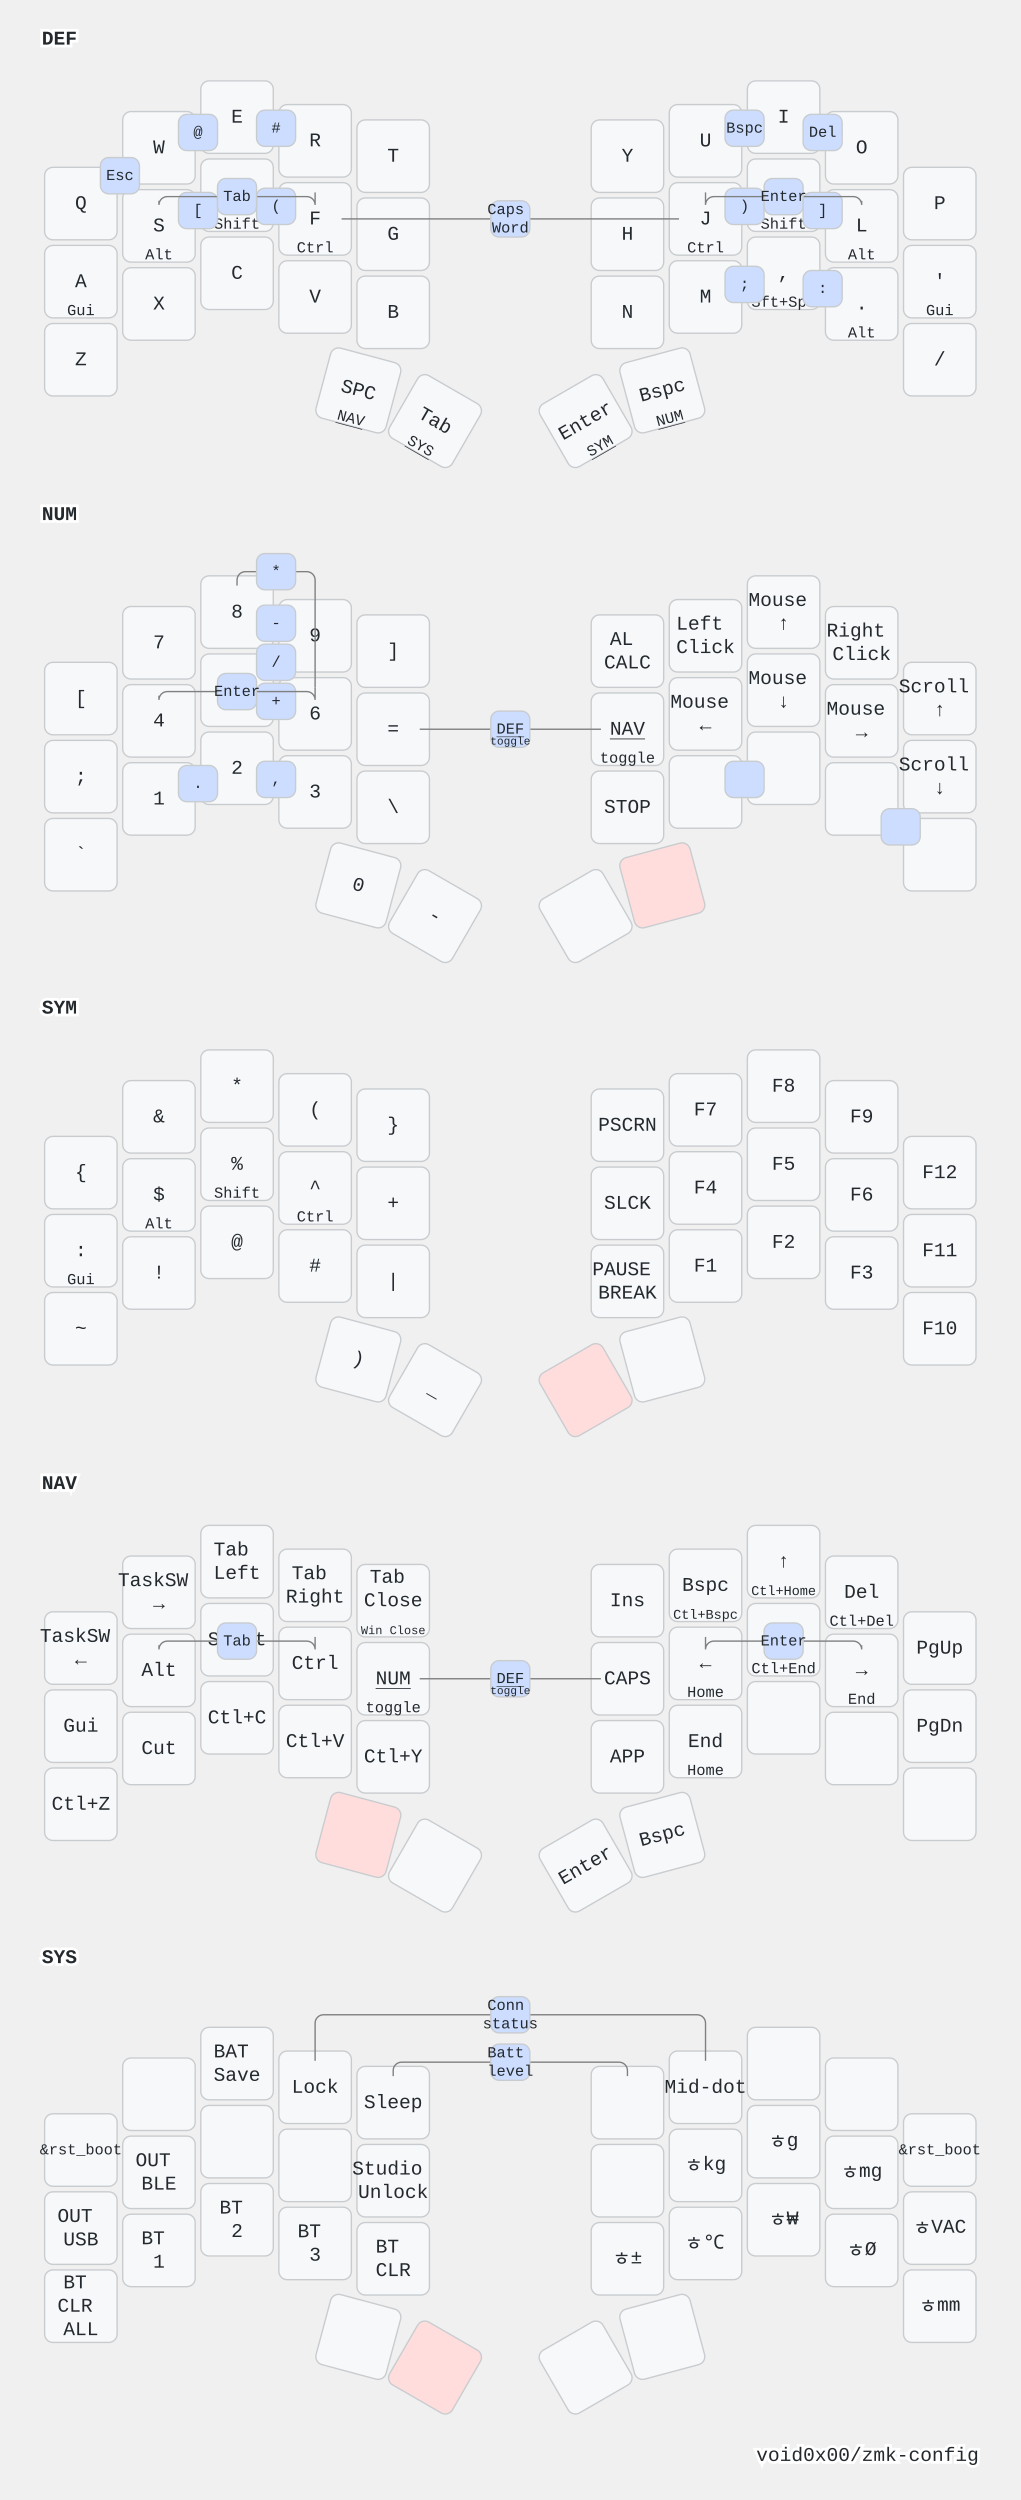
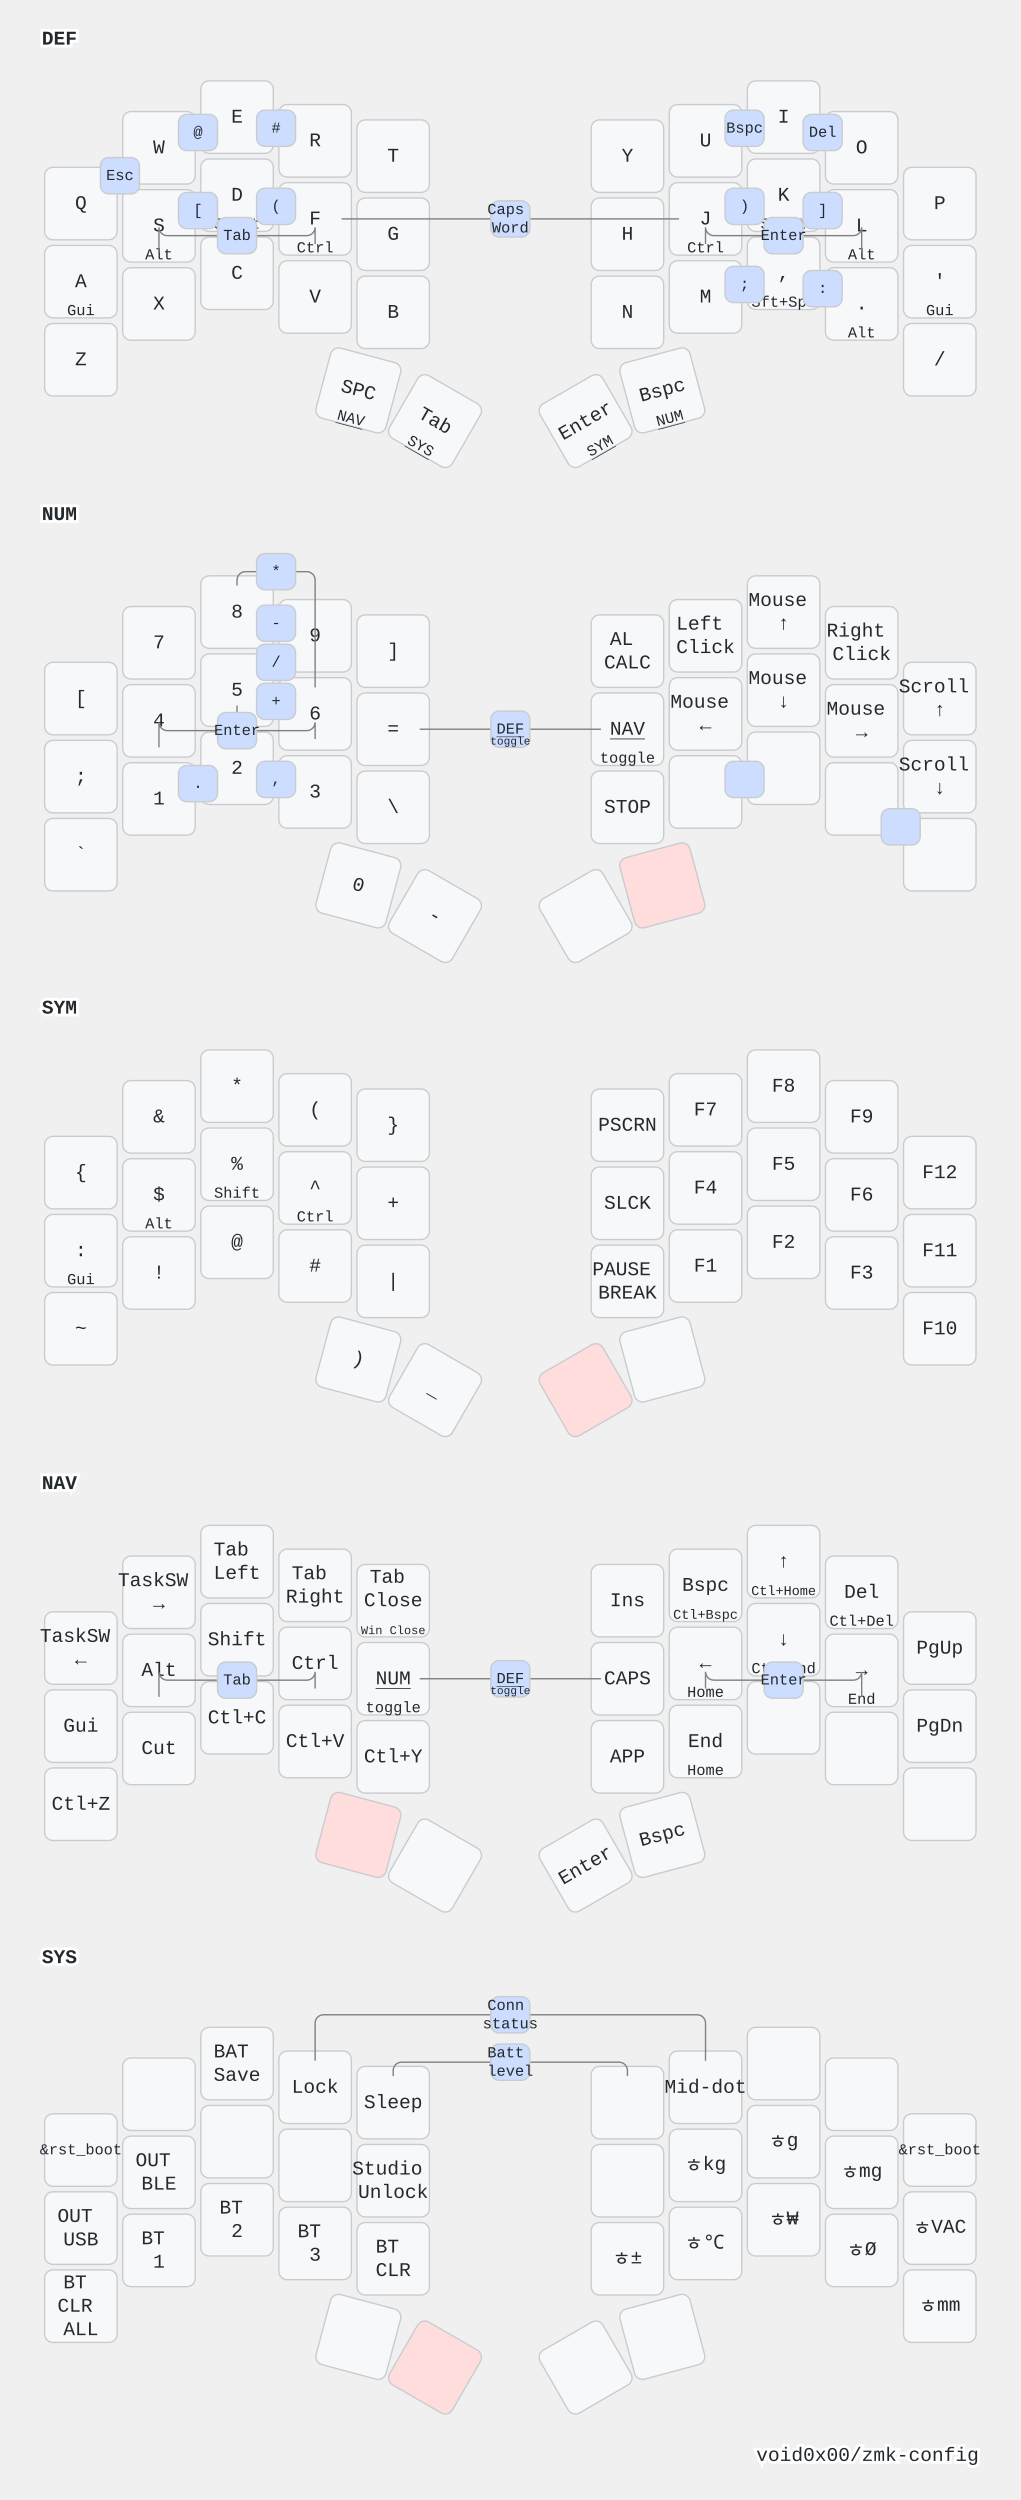
<svg xmlns="http://www.w3.org/2000/svg" xmlns:xlink="http://www.w3.org/1999/xlink" width="732" height="1793" viewBox="0 0 732 1793" class="keymap">
  <defs>/* start glyphs */
<svg id="mdi:play-pause">
      <svg id="mdi-play-pause" viewBox="0 0 24 24">
        <path d="M3,5V19L11,12M13,19H16V5H13M18,5V19H21V5" />
      </svg>
    </svg>
    <svg id="mdi:skip-backward">
      <svg id="mdi-skip-backward" viewBox="0 0 24 24">
        <path d="M20,5V19L13,12M6,5V19H4V5M13,5V19L6,12" />
      </svg>
    </svg>
    <svg id="mdi:skip-forward">
      <svg id="mdi-skip-forward" viewBox="0 0 24 24">
        <path d="M4,5V19L11,12M18,5V19H20V5M11,5V19L18,12" />
      </svg>
    </svg>
    <svg id="mdi:volume-high">
      <svg id="mdi-volume-high" viewBox="0 0 24 24">
        <path d="M14,3.23V5.29C16.89,6.15 19,8.83 19,12C19,15.17 16.89,17.84 14,18.7V20.77C18,19.86 21,16.28 21,12C21,7.72 18,4.14 14,3.23M16.5,12C16.5,10.23 15.5,8.71 14,7.97V16C15.5,15.29 16.5,13.76 16.5,12M3,9V15H7L12,20V4L7,9H3Z" />
      </svg>
    </svg>
    <svg id="mdi:volume-medium">
      <svg id="mdi-volume-medium" viewBox="0 0 24 24">
        <path d="M5,9V15H9L14,20V4L9,9M18.5,12C18.5,10.23 17.5,8.71 16,7.97V16C17.5,15.29 18.5,13.76 18.5,12Z" />
      </svg>
    </svg>
    <svg id="mdi:volume-off">
      <svg id="mdi-volume-off" viewBox="0 0 24 24">
        <path d="M12,4L9.91,6.09L12,8.18M4.27,3L3,4.27L7.73,9H3V15H7L12,20V13.27L16.25,17.53C15.58,18.04 14.83,18.46 14,18.7V20.77C15.38,20.45 16.63,19.82 17.68,18.96L19.73,21L21,19.73L12,10.73M19,12C19,12.94 18.8,13.82 18.46,14.64L19.97,16.15C20.62,14.91 21,13.5 21,12C21,7.72 18,4.14 14,3.23V5.29C16.89,6.15 19,8.83 19,12M16.5,12C16.5,10.23 15.5,8.71 14,7.97V10.18L16.45,12.63C16.5,12.43 16.5,12.21 16.5,12Z" />
      </svg>
    </svg>
  </defs>/* end glyphs */
<style>/* inherit to force styles through use tags */
svg path {
    fill: inherit;
}

/* font and background color specifications */
svg.keymap {
    font-family: SFMono-Regular,Consolas,Liberation Mono,Menlo,monospace;
    font-size: 14px;
    font-kerning: normal;
    text-rendering: optimizeLegibility;
    fill: #24292e;
}

/* default key styling */
rect.key {
    fill: #f6f8fa;
}

rect.key, rect.combo {
    stroke: #c9cccf;
    stroke-width: 1;
}

/* default key side styling, only used is draw_key_sides is set */
rect.side {
    filter: brightness(90%);
}

/* color accent for combo boxes */
rect.combo, rect.combo-separate {
    fill: #cdf;
}

/* color accent for held keys */
rect.held, rect.combo.held {
    fill: #fdd;
}

/* color accent for ghost (optional) keys */
rect.ghost, rect.combo.ghost {
    stroke-dasharray: 4, 4;
    stroke-width: 2;
}

text {
    text-anchor: middle;
    dominant-baseline: middle;
}

/* styling for layer labels */
text.label {
    font-weight: bold;
    text-anchor: start;
    stroke: white;
    stroke-width: 4;
    paint-order: stroke;
}

/* styling for optional footer */
text.footer {
    text-anchor: end;
    dominant-baseline: auto;
    stroke: white;
    stroke-width: 4;
    paint-order: stroke;
}

/* styling for combo tap, and key non-tap label text */
text.combo, text.hold, text.shifted, text.left, text.right {
    font-size: 11px;
}

text.hold {
    text-anchor: middle;
    dominant-baseline: auto;
}

text.shifted {
    text-anchor: middle;
    dominant-baseline: hanging;
}

text.left {
    text-anchor: start;
}

text.right {
    text-anchor: end;
}

text.layer-activator {
    text-decoration: underline;
}

/* styling for hold/shifted label text in combo box */
text.combo.hold, text.combo.shifted, text.combo.left, text.combo.right {
    font-size: 8px;
}

/* lighter symbol for transparent keys */
text.trans {
    fill: #7b7e81;
}

/* styling for combo dendrons */
path.combo {
    stroke-width: 1;
    stroke: gray;
    fill: none;
}

/* Start Tabler Icons Cleanup */
/* cannot use height/width with glyphs */
.icon-tabler &gt; path {
    fill: inherit;
    stroke: inherit;
    stroke-width: 2;
}
/* hide tabler's default box */
.icon-tabler &gt; path[stroke="none"][fill="none"] {
    visibility: hidden;
}
/* End Tabler Icons Cleanup */

@media (prefers-color-scheme: dark) {
svg.keymap { fill: #d1d6db; }
rect.key { fill: #3f4750; }
rect.key, rect.combo { stroke: #60666c; }
rect.combo, rect.combo-separate { fill: #1f3d7a; }
rect.held, rect.combo.held { fill: #854747; }
text.label, text.footer { stroke: black; }
text.trans { fill: #7e8184; }
path.combo { stroke: #7f7f7f; }

}</style>
  <g transform="translate(30, 0)" class="layer-DEF">
    <text x="0" y="28" class="label" id="DEF">DEF</text>
    <g transform="translate(0, 56)">
      <g transform="translate(28, 90)" class="key keypos-0">
        <rect rx="6" ry="6" x="-26" y="-26" width="52" height="52" class="key" />
        <text x="0" y="0" class="key tap">Q</text>
      </g>
      <g transform="translate(84, 50)" class="key keypos-1">
        <rect rx="6" ry="6" x="-26" y="-26" width="52" height="52" class="key" />
        <text x="0" y="0" class="key tap">W</text>
      </g>
      <g transform="translate(140, 28)" class="key keypos-2">
        <rect rx="6" ry="6" x="-26" y="-26" width="52" height="52" class="key" />
        <text x="0" y="0" class="key tap">E</text>
      </g>
      <g transform="translate(196, 45)" class="key keypos-3">
        <rect rx="6" ry="6" x="-26" y="-26" width="52" height="52" class="key" />
        <text x="0" y="0" class="key tap">R</text>
      </g>
      <g transform="translate(252, 56)" class="key keypos-4">
        <rect rx="6" ry="6" x="-26" y="-26" width="52" height="52" class="key" />
        <text x="0" y="0" class="key tap">T</text>
      </g>
      <g transform="translate(420, 56)" class="key keypos-5">
        <rect rx="6" ry="6" x="-26" y="-26" width="52" height="52" class="key" />
        <text x="0" y="0" class="key tap">Y</text>
      </g>
      <g transform="translate(476, 45)" class="key keypos-6">
        <rect rx="6" ry="6" x="-26" y="-26" width="52" height="52" class="key" />
        <text x="0" y="0" class="key tap">U</text>
      </g>
      <g transform="translate(532, 28)" class="key keypos-7">
        <rect rx="6" ry="6" x="-26" y="-26" width="52" height="52" class="key" />
        <text x="0" y="0" class="key tap">I</text>
      </g>
      <g transform="translate(588, 50)" class="key keypos-8">
        <rect rx="6" ry="6" x="-26" y="-26" width="52" height="52" class="key" />
        <text x="0" y="0" class="key tap">O</text>
      </g>
      <g transform="translate(644, 90)" class="key keypos-9">
        <rect rx="6" ry="6" x="-26" y="-26" width="52" height="52" class="key" />
        <text x="0" y="0" class="key tap">P</text>
      </g>
      <g transform="translate(28, 146)" class="key keypos-10">
        <rect rx="6" ry="6" x="-26" y="-26" width="52" height="52" class="key" />
        <text x="0" y="0" class="key tap">A</text>
        <text x="0" y="24" class="key hold">Gui</text>
      </g>
      <g transform="translate(84, 106)" class="key keypos-11">
        <rect rx="6" ry="6" x="-26" y="-26" width="52" height="52" class="key" />
        <text x="0" y="0" class="key tap">S</text>
        <text x="0" y="24" class="key hold">Alt</text>
      </g>
      <g transform="translate(140, 84)" class="key keypos-12">
        <rect rx="6" ry="6" x="-26" y="-26" width="52" height="52" class="key" />
        <text x="0" y="0" class="key tap">D</text>
        <text x="0" y="24" class="key hold">Shift</text>
      </g>
      <g transform="translate(196, 101)" class="key keypos-13">
        <rect rx="6" ry="6" x="-26" y="-26" width="52" height="52" class="key" />
        <text x="0" y="0" class="key tap">F</text>
        <text x="0" y="24" class="key hold">Ctrl</text>
      </g>
      <g transform="translate(252, 112)" class="key keypos-14">
        <rect rx="6" ry="6" x="-26" y="-26" width="52" height="52" class="key" />
        <text x="0" y="0" class="key tap">G</text>
      </g>
      <g transform="translate(420, 112)" class="key keypos-15">
        <rect rx="6" ry="6" x="-26" y="-26" width="52" height="52" class="key" />
        <text x="0" y="0" class="key tap">H</text>
      </g>
      <g transform="translate(476, 101)" class="key keypos-16">
        <rect rx="6" ry="6" x="-26" y="-26" width="52" height="52" class="key" />
        <text x="0" y="0" class="key tap">J</text>
        <text x="0" y="24" class="key hold">Ctrl</text>
      </g>
      <g transform="translate(532, 84)" class="key keypos-17">
        <rect rx="6" ry="6" x="-26" y="-26" width="52" height="52" class="key" />
        <text x="0" y="0" class="key tap">K</text>
        <text x="0" y="24" class="key hold">Shift</text>
      </g>
      <g transform="translate(588, 106)" class="key keypos-18">
        <rect rx="6" ry="6" x="-26" y="-26" width="52" height="52" class="key" />
        <text x="0" y="0" class="key tap">L</text>
        <text x="0" y="24" class="key hold">Alt</text>
      </g>
      <g transform="translate(644, 146)" class="key keypos-19">
        <rect rx="6" ry="6" x="-26" y="-26" width="52" height="52" class="key" />
        <text x="0" y="0" class="key tap">'</text>
        <text x="0" y="24" class="key hold">Gui</text>
      </g>
      <g transform="translate(28, 202)" class="key keypos-20">
        <rect rx="6" ry="6" x="-26" y="-26" width="52" height="52" class="key" />
        <text x="0" y="0" class="key tap">Z</text>
      </g>
      <g transform="translate(84, 162)" class="key keypos-21">
        <rect rx="6" ry="6" x="-26" y="-26" width="52" height="52" class="key" />
        <text x="0" y="0" class="key tap">X</text>
      </g>
      <g transform="translate(140, 140)" class="key keypos-22">
        <rect rx="6" ry="6" x="-26" y="-26" width="52" height="52" class="key" />
        <text x="0" y="0" class="key tap">C</text>
      </g>
      <g transform="translate(196, 157)" class="key keypos-23">
        <rect rx="6" ry="6" x="-26" y="-26" width="52" height="52" class="key" />
        <text x="0" y="0" class="key tap">V</text>
      </g>
      <g transform="translate(252, 168)" class="key keypos-24">
        <rect rx="6" ry="6" x="-26" y="-26" width="52" height="52" class="key" />
        <text x="0" y="0" class="key tap">B</text>
      </g>
      <g transform="translate(420, 168)" class="key keypos-25">
        <rect rx="6" ry="6" x="-26" y="-26" width="52" height="52" class="key" />
        <text x="0" y="0" class="key tap">N</text>
      </g>
      <g transform="translate(476, 157)" class="key keypos-26">
        <rect rx="6" ry="6" x="-26" y="-26" width="52" height="52" class="key" />
        <text x="0" y="0" class="key tap">M</text>
      </g>
      <g transform="translate(532, 140)" class="key keypos-27">
        <rect rx="6" ry="6" x="-26" y="-26" width="52" height="52" class="key" />
        <text x="0" y="0" class="key tap">,</text>
        <text x="0" y="24" class="key hold">Sft+Spc</text>
      </g>
      <g transform="translate(588, 162)" class="key keypos-28">
        <rect rx="6" ry="6" x="-26" y="-26" width="52" height="52" class="key" />
        <text x="0" y="0" class="key tap">.</text>
        <text x="0" y="24" class="key hold">Alt</text>
      </g>
      <g transform="translate(644, 202)" class="key keypos-29">
        <rect rx="6" ry="6" x="-26" y="-26" width="52" height="52" class="key" />
        <text x="0" y="0" class="key tap">/</text>
      </g>
      <g transform="translate(227, 224) rotate(15.0)" class="key keypos-30">
        <rect rx="6" ry="6" x="-26" y="-26" width="52" height="52" class="key" />
        <text x="0" y="0" class="key tap">SPC</text>
        <a href="#NAV">
          <text x="0" y="24" class="key hold layer-activator">NAV</text>
        </a>
      </g>
      <g transform="translate(282, 246) rotate(30.0)" class="key keypos-31">
        <rect rx="6" ry="6" x="-26" y="-26" width="52" height="52" class="key" />
        <text x="0" y="0" class="key tap">Tab</text>
        <a href="#SYS">
          <text x="0" y="24" class="key hold layer-activator">SYS</text>
        </a>
      </g>
      <g transform="translate(390, 246) rotate(-30.0)" class="key keypos-32">
        <rect rx="6" ry="6" x="-26" y="-26" width="52" height="52" class="key" />
        <text x="0" y="0" class="key tap">Enter</text>
        <a href="#SYM">
          <text x="0" y="24" class="key hold layer-activator">SYM</text>
        </a>
      </g>
      <g transform="translate(445, 224) rotate(-15.0)" class="key keypos-33">
        <rect rx="6" ry="6" x="-26" y="-26" width="52" height="52" class="key" />
        <text x="0" y="0" class="key tap">Bspc</text>
        <a href="#NUM">
          <text x="0" y="24" class="key hold layer-activator">NUM</text>
        </a>
      </g>
      <g class="combo combopos-0">
        <rect rx="6" ry="6" x="98" y="26" width="28" height="26" class="combo" />
        <text x="112" y="39" class="combo tap">@</text>
      </g>
      <g class="combo combopos-1">
        <rect rx="6" ry="6" x="154" y="23" width="28" height="26" class="combo" />
        <text x="168" y="36" class="combo tap">#</text>
      </g>
      <g class="combo combopos-2">
        <rect rx="6" ry="6" x="42" y="57" width="28" height="26" class="combo" />
        <text x="56" y="70" class="combo tap">Esc</text>
      </g>
      <g class="combo combopos-3">
        <rect rx="6" ry="6" x="546" y="26" width="28" height="26" class="combo" />
        <text x="560" y="39" class="combo tap">Del</text>
      </g>
      <g class="combo combopos-4">
        <rect rx="6" ry="6" x="490" y="23" width="28" height="26" class="combo" />
        <text x="504" y="36" class="combo tap">Bspc</text>
      </g>
      <g class="combo combopos-5">
        <rect rx="6" ry="6" x="154" y="79" width="28" height="26" class="combo" />
        <text x="168" y="92" class="combo tap">(</text>
      </g>
      <g class="combo combopos-6">
        <rect rx="6" ry="6" x="490" y="79" width="28" height="26" class="combo" />
        <text x="504" y="92" class="combo tap">)</text>
      </g>
      <g class="combo combopos-7">
        <rect rx="6" ry="6" x="98" y="82" width="28" height="26" class="combo" />
        <text x="112" y="95" class="combo tap">[</text>
      </g>
      <g class="combo combopos-8">
        <rect rx="6" ry="6" x="546" y="82" width="28" height="26" class="combo" />
        <text x="560" y="95" class="combo tap">]</text>
      </g>
      <g class="combo combopos-9">
-         <path d="M140,85 h-50 a6.0,6.0 0 0 0 -6.0,6.0 v-3" class="combo" />
-         <path d="M140,85 h50 a6.0,6.0 0 0 1 6.0,6.0 v-9" class="combo" />
-         <rect rx="6" ry="6" x="126" y="72" width="28" height="26" class="combo" />
-         <text x="140" y="85" class="combo tap">Tab</text>
+         <path d="M140,113 h-50 a6.0,6.0 0 0 1 -6.0,-6.0 v18" class="combo" />
+         <path d="M140,113 h50 a6.0,6.0 0 0 0 6.0,-6.0 v12" class="combo" />
+         <rect rx="6" ry="6" x="126" y="100" width="28" height="26" class="combo" />
+         <text x="140" y="113" class="combo tap">Tab</text>
      </g>
      <g class="combo combopos-10">
-         <path d="M532,85 h50 a6.0,6.0 0 0 1 6.0,6.0 v-3" class="combo" />
-         <path d="M532,85 h-50 a6.0,6.0 0 0 0 -6.0,6.0 v-9" class="combo" />
-         <rect rx="6" ry="6" x="518" y="72" width="28" height="26" class="combo" />
-         <text x="532" y="85" class="combo tap">Enter</text>
+         <path d="M532,113 h50 a6.0,6.0 0 0 0 6.0,-6.0 v18" class="combo" />
+         <path d="M532,113 h-50 a6.0,6.0 0 0 1 -6.0,-6.0 v12" class="combo" />
+         <rect rx="6" ry="6" x="518" y="100" width="28" height="26" class="combo" />
+         <text x="532" y="113" class="combo tap">Enter</text>
      </g>
      <g class="combo combopos-11">
        <rect rx="6" ry="6" x="490" y="135" width="28" height="26" class="combo" />
        <text x="504" y="148" class="combo tap">;</text>
      </g>
      <g class="combo combopos-12">
        <rect rx="6" ry="6" x="546" y="138" width="28" height="26" class="combo" />
        <text x="560" y="151" class="combo tap">:</text>
      </g>
      <g class="combo combopos-13">
        <path d="M336,101 l-121,0" class="combo" />
        <path d="M336,101 l121,0" class="combo" />
        <rect rx="6" ry="6" x="322" y="88" width="28" height="26" class="combo" />
        <text x="336" y="101" class="combo tap">
          <tspan x="336" dy="-0.6em">Caps</tspan>
          <tspan x="336" dy="1.2em">Word</tspan>
        </text>
      </g>
    </g>
  </g>
  <g transform="translate(30, 341)" class="layer-NUM">
    <text x="0" y="28" class="label" id="NUM">NUM</text>
    <g transform="translate(0, 70)">
      <g transform="translate(28, 90)" class="key keypos-0">
        <rect rx="6" ry="6" x="-26" y="-26" width="52" height="52" class="key" />
        <text x="0" y="0" class="key tap">[</text>
      </g>
      <g transform="translate(84, 50)" class="key keypos-1">
        <rect rx="6" ry="6" x="-26" y="-26" width="52" height="52" class="key" />
        <text x="0" y="0" class="key tap">7</text>
      </g>
      <g transform="translate(140, 28)" class="key keypos-2">
        <rect rx="6" ry="6" x="-26" y="-26" width="52" height="52" class="key" />
        <text x="0" y="0" class="key tap">8</text>
      </g>
      <g transform="translate(196, 45)" class="key keypos-3">
        <rect rx="6" ry="6" x="-26" y="-26" width="52" height="52" class="key" />
        <text x="0" y="0" class="key tap">9</text>
      </g>
      <g transform="translate(252, 56)" class="key keypos-4">
        <rect rx="6" ry="6" x="-26" y="-26" width="52" height="52" class="key" />
        <text x="0" y="0" class="key tap">]</text>
      </g>
      <g transform="translate(420, 56)" class="key keypos-5">
        <rect rx="6" ry="6" x="-26" y="-26" width="52" height="52" class="key" />
        <text x="0" y="0" class="key tap">
          <tspan x="0" dy="-0.6em">AL</tspan>
          <tspan x="0" dy="1.2em">CALC</tspan>
        </text>
      </g>
      <g transform="translate(476, 45)" class="key keypos-6">
        <rect rx="6" ry="6" x="-26" y="-26" width="52" height="52" class="key" />
        <text x="0" y="0" class="key tap">
          <tspan x="0" dy="-0.6em">Left</tspan>
          <tspan x="0" dy="1.2em">Click</tspan>
        </text>
      </g>
      <g transform="translate(532, 28)" class="key keypos-7">
        <rect rx="6" ry="6" x="-26" y="-26" width="52" height="52" class="key" />
        <text x="0" y="0" class="key tap">
          <tspan x="0" dy="-0.6em">Mouse</tspan>
          <tspan x="0" dy="1.2em">↑</tspan>
        </text>
      </g>
      <g transform="translate(588, 50)" class="key keypos-8">
        <rect rx="6" ry="6" x="-26" y="-26" width="52" height="52" class="key" />
        <text x="0" y="0" class="key tap">
          <tspan x="0" dy="-0.6em">Right</tspan>
          <tspan x="0" dy="1.2em">Click</tspan>
        </text>
      </g>
      <g transform="translate(644, 90)" class="key keypos-9">
        <rect rx="6" ry="6" x="-26" y="-26" width="52" height="52" class="key" />
        <text x="0" y="0" class="key tap">
          <tspan x="0" dy="-0.6em">Scroll</tspan>
          <tspan x="0" dy="1.2em">↑</tspan>
        </text>
      </g>
      <g transform="translate(28, 146)" class="key keypos-10">
        <rect rx="6" ry="6" x="-26" y="-26" width="52" height="52" class="key" />
        <text x="0" y="0" class="key tap">;</text>
      </g>
      <g transform="translate(84, 106)" class="key keypos-11">
        <rect rx="6" ry="6" x="-26" y="-26" width="52" height="52" class="key" />
        <text x="0" y="0" class="key tap">4</text>
      </g>
      <g transform="translate(140, 84)" class="key keypos-12">
        <rect rx="6" ry="6" x="-26" y="-26" width="52" height="52" class="key" />
        <text x="0" y="0" class="key tap">5</text>
      </g>
      <g transform="translate(196, 101)" class="key keypos-13">
        <rect rx="6" ry="6" x="-26" y="-26" width="52" height="52" class="key" />
        <text x="0" y="0" class="key tap">6</text>
      </g>
      <g transform="translate(252, 112)" class="key keypos-14">
        <rect rx="6" ry="6" x="-26" y="-26" width="52" height="52" class="key" />
        <text x="0" y="0" class="key tap">=</text>
      </g>
      <g transform="translate(420, 112)" class="key keypos-15">
        <rect rx="6" ry="6" x="-26" y="-26" width="52" height="52" class="key" />
        <a href="#NAV">
          <text x="0" y="0" class="key tap layer-activator">NAV</text>
        </a>
        <text x="0" y="24" class="key hold">toggle</text>
      </g>
      <g transform="translate(476, 101)" class="key keypos-16">
        <rect rx="6" ry="6" x="-26" y="-26" width="52" height="52" class="key" />
        <text x="0" y="0" class="key tap">
          <tspan x="0" dy="-0.6em">Mouse</tspan>
          <tspan x="0" dy="1.2em">←</tspan>
        </text>
      </g>
      <g transform="translate(532, 84)" class="key keypos-17">
        <rect rx="6" ry="6" x="-26" y="-26" width="52" height="52" class="key" />
        <text x="0" y="0" class="key tap">
          <tspan x="0" dy="-0.6em">Mouse</tspan>
          <tspan x="0" dy="1.2em">↓</tspan>
        </text>
      </g>
      <g transform="translate(588, 106)" class="key keypos-18">
        <rect rx="6" ry="6" x="-26" y="-26" width="52" height="52" class="key" />
        <text x="0" y="0" class="key tap">
          <tspan x="0" dy="-0.6em">Mouse</tspan>
          <tspan x="0" dy="1.2em">→</tspan>
        </text>
      </g>
      <g transform="translate(644, 146)" class="key keypos-19">
        <rect rx="6" ry="6" x="-26" y="-26" width="52" height="52" class="key" />
        <text x="0" y="0" class="key tap">
          <tspan x="0" dy="-0.6em">Scroll</tspan>
          <tspan x="0" dy="1.2em">↓</tspan>
        </text>
      </g>
      <g transform="translate(28, 202)" class="key keypos-20">
        <rect rx="6" ry="6" x="-26" y="-26" width="52" height="52" class="key" />
        <text x="0" y="0" class="key tap">`</text>
      </g>
      <g transform="translate(84, 162)" class="key keypos-21">
        <rect rx="6" ry="6" x="-26" y="-26" width="52" height="52" class="key" />
        <text x="0" y="0" class="key tap">1</text>
      </g>
      <g transform="translate(140, 140)" class="key keypos-22">
        <rect rx="6" ry="6" x="-26" y="-26" width="52" height="52" class="key" />
        <text x="0" y="0" class="key tap">2</text>
      </g>
      <g transform="translate(196, 157)" class="key keypos-23">
        <rect rx="6" ry="6" x="-26" y="-26" width="52" height="52" class="key" />
        <text x="0" y="0" class="key tap">3</text>
      </g>
      <g transform="translate(252, 168)" class="key keypos-24">
        <rect rx="6" ry="6" x="-26" y="-26" width="52" height="52" class="key" />
        <text x="0" y="0" class="key tap">\</text>
      </g>
      <g transform="translate(420, 168)" class="key keypos-25">
        <rect rx="6" ry="6" x="-26" y="-26" width="52" height="52" class="key" />
        <text x="0" y="0" class="key tap">STOP</text>
      </g>
      <g transform="translate(476, 157)" class="key keypos-26">
        <rect rx="6" ry="6" x="-26" y="-26" width="52" height="52" class="key" />
        <use href="#mdi:skip-backward" xlink:href="#mdi:skip-backward" x="-7" y="-7" height="14" width="14.0" class="key tap glyph mdi:skip-backward" />
      </g>
      <g transform="translate(532, 140)" class="key keypos-27">
        <rect rx="6" ry="6" x="-26" y="-26" width="52" height="52" class="key" />
        <use href="#mdi:skip-forward" xlink:href="#mdi:skip-forward" x="-7" y="-7" height="14" width="14.0" class="key tap glyph mdi:skip-forward" />
      </g>
      <g transform="translate(588, 162)" class="key keypos-28">
        <rect rx="6" ry="6" x="-26" y="-26" width="52" height="52" class="key" />
        <use href="#mdi:volume-medium" xlink:href="#mdi:volume-medium" x="-7" y="-7" height="14" width="14.0" class="key tap glyph mdi:volume-medium" />
      </g>
      <g transform="translate(644, 202)" class="key keypos-29">
        <rect rx="6" ry="6" x="-26" y="-26" width="52" height="52" class="key" />
        <use href="#mdi:volume-high" xlink:href="#mdi:volume-high" x="-7" y="-7" height="14" width="14.0" class="key tap glyph mdi:volume-high" />
      </g>
      <g transform="translate(227, 224) rotate(15.0)" class="key keypos-30">
        <rect rx="6" ry="6" x="-26" y="-26" width="52" height="52" class="key" />
        <text x="0" y="0" class="key tap">0</text>
      </g>
      <g transform="translate(282, 246) rotate(30.0)" class="key keypos-31">
        <rect rx="6" ry="6" x="-26" y="-26" width="52" height="52" class="key" />
        <text x="0" y="0" class="key tap">-</text>
      </g>
      <g transform="translate(390, 246) rotate(-30.0)" class="key trans keypos-32">
        <rect rx="6" ry="6" x="-26" y="-26" width="52" height="52" class="key trans" />
      </g>
      <g transform="translate(445, 224) rotate(-15.0)" class="key held keypos-33">
        <rect rx="6" ry="6" x="-26" y="-26" width="52" height="52" class="key held" />
      </g>
      <g class="combo combopos-0">
        <rect rx="6" ry="6" x="602" y="169" width="28" height="26" class="combo" />
        <use href="#mdi:volume-off" xlink:href="#mdi:volume-off" x="609" y="175" height="14" width="14.0" class="combo tap glyph mdi:volume-off" />
      </g>
      <g class="combo combopos-1">
        <rect rx="6" ry="6" x="490" y="135" width="28" height="26" class="combo" />
        <use href="#mdi:play-pause" xlink:href="#mdi:play-pause" x="497" y="141" height="14" width="14.0" class="combo tap glyph mdi:play-pause" />
      </g>
      <g class="combo combopos-2">
        <path d="M336,112 l-65,0" class="combo" />
        <path d="M336,112 l65,0" class="combo" />
        <rect rx="6" ry="6" x="322" y="99" width="28" height="26" class="combo" />
        <a href="#DEF">
          <text x="336" y="112" class="combo tap layer-activator">DEF</text>
        </a>
        <text x="336" y="123" class="combo hold">toggle</text>
      </g>
      <g class="combo combopos-3">
        <rect rx="6" ry="6" x="154" y="79" width="28" height="26" class="combo" />
        <text x="168" y="92" class="combo tap">+</text>
      </g>
      <g class="combo combopos-4">
        <rect rx="6" ry="6" x="154" y="23" width="28" height="26" class="combo" />
        <text x="168" y="36" class="combo tap">-</text>
      </g>
      <g class="combo combopos-5">
        <path d="M168,-1 h-22 a6.0,6.0 0 0 0 -6.0,6.0 v4" class="combo" />
        <path d="M168,-1 h22 a6.0,6.0 0 0 1 6.0,6.0 v77" class="combo" />
        <rect rx="6" ry="6" x="154" y="-14" width="28" height="26" class="combo" />
        <text x="168" y="-1" class="combo tap">*</text>
      </g>
      <g class="combo combopos-6">
        <rect rx="6" ry="6" x="154" y="51" width="28" height="26" class="combo" />
        <text x="168" y="64" class="combo tap">/</text>
      </g>
      <g class="combo combopos-7">
        <rect rx="6" ry="6" x="154" y="135" width="28" height="26" class="combo" />
        <text x="168" y="148" class="combo tap">,</text>
      </g>
      <g class="combo combopos-8">
        <rect rx="6" ry="6" x="98" y="138" width="28" height="26" class="combo" />
        <text x="112" y="151" class="combo tap">.</text>
      </g>
      <g class="combo combopos-9">
-         <path d="M140,85 h-50 a6.0,6.0 0 0 0 -6.0,6.0 v-3" class="combo" />
-         <path d="M140,85 l0,-1" class="combo" />
-         <path d="M140,85 h50 a6.0,6.0 0 0 1 6.0,6.0 v-9" class="combo" />
-         <rect rx="6" ry="6" x="126" y="72" width="28" height="26" class="combo" />
-         <text x="140" y="85" class="combo tap">Enter</text>
+         <path d="M140,113 h-50 a6.0,6.0 0 0 1 -6.0,-6.0 v18" class="combo" />
+         <path d="M140,113 l0,-18" class="combo" />
+         <path d="M140,113 h50 a6.0,6.0 0 0 0 6.0,-6.0 v12" class="combo" />
+         <rect rx="6" ry="6" x="126" y="100" width="28" height="26" class="combo" />
+         <text x="140" y="113" class="combo tap">Enter</text>
      </g>
    </g>
  </g>
  <g transform="translate(30, 695)" class="layer-SYM">
    <text x="0" y="28" class="label" id="SYM">SYM</text>
    <g transform="translate(0, 56)">
      <g transform="translate(28, 90)" class="key keypos-0">
        <rect rx="6" ry="6" x="-26" y="-26" width="52" height="52" class="key" />
        <text x="0" y="0" class="key tap">{</text>
      </g>
      <g transform="translate(84, 50)" class="key keypos-1">
        <rect rx="6" ry="6" x="-26" y="-26" width="52" height="52" class="key" />
        <text x="0" y="0" class="key tap">&amp;</text>
      </g>
      <g transform="translate(140, 28)" class="key keypos-2">
        <rect rx="6" ry="6" x="-26" y="-26" width="52" height="52" class="key" />
        <text x="0" y="0" class="key tap">*</text>
      </g>
      <g transform="translate(196, 45)" class="key keypos-3">
        <rect rx="6" ry="6" x="-26" y="-26" width="52" height="52" class="key" />
        <text x="0" y="0" class="key tap">(</text>
      </g>
      <g transform="translate(252, 56)" class="key keypos-4">
        <rect rx="6" ry="6" x="-26" y="-26" width="52" height="52" class="key" />
        <text x="0" y="0" class="key tap">}</text>
      </g>
      <g transform="translate(420, 56)" class="key keypos-5">
        <rect rx="6" ry="6" x="-26" y="-26" width="52" height="52" class="key" />
        <text x="0" y="0" class="key tap">PSCRN</text>
      </g>
      <g transform="translate(476, 45)" class="key keypos-6">
        <rect rx="6" ry="6" x="-26" y="-26" width="52" height="52" class="key" />
        <text x="0" y="0" class="key tap">F7</text>
      </g>
      <g transform="translate(532, 28)" class="key keypos-7">
        <rect rx="6" ry="6" x="-26" y="-26" width="52" height="52" class="key" />
        <text x="0" y="0" class="key tap">F8</text>
      </g>
      <g transform="translate(588, 50)" class="key keypos-8">
        <rect rx="6" ry="6" x="-26" y="-26" width="52" height="52" class="key" />
        <text x="0" y="0" class="key tap">F9</text>
      </g>
      <g transform="translate(644, 90)" class="key keypos-9">
        <rect rx="6" ry="6" x="-26" y="-26" width="52" height="52" class="key" />
        <text x="0" y="0" class="key tap">F12</text>
      </g>
      <g transform="translate(28, 146)" class="key keypos-10">
        <rect rx="6" ry="6" x="-26" y="-26" width="52" height="52" class="key" />
        <text x="0" y="0" class="key tap">:</text>
        <text x="0" y="24" class="key hold">Gui</text>
      </g>
      <g transform="translate(84, 106)" class="key keypos-11">
        <rect rx="6" ry="6" x="-26" y="-26" width="52" height="52" class="key" />
        <text x="0" y="0" class="key tap">$</text>
        <text x="0" y="24" class="key hold">Alt</text>
      </g>
      <g transform="translate(140, 84)" class="key keypos-12">
        <rect rx="6" ry="6" x="-26" y="-26" width="52" height="52" class="key" />
        <text x="0" y="0" class="key tap">%</text>
        <text x="0" y="24" class="key hold">Shift</text>
      </g>
      <g transform="translate(196, 101)" class="key keypos-13">
        <rect rx="6" ry="6" x="-26" y="-26" width="52" height="52" class="key" />
        <text x="0" y="0" class="key tap">^</text>
        <text x="0" y="24" class="key hold">Ctrl</text>
      </g>
      <g transform="translate(252, 112)" class="key keypos-14">
        <rect rx="6" ry="6" x="-26" y="-26" width="52" height="52" class="key" />
        <text x="0" y="0" class="key tap">+</text>
      </g>
      <g transform="translate(420, 112)" class="key keypos-15">
        <rect rx="6" ry="6" x="-26" y="-26" width="52" height="52" class="key" />
        <text x="0" y="0" class="key tap">SLCK</text>
      </g>
      <g transform="translate(476, 101)" class="key keypos-16">
        <rect rx="6" ry="6" x="-26" y="-26" width="52" height="52" class="key" />
        <text x="0" y="0" class="key tap">F4</text>
      </g>
      <g transform="translate(532, 84)" class="key keypos-17">
        <rect rx="6" ry="6" x="-26" y="-26" width="52" height="52" class="key" />
        <text x="0" y="0" class="key tap">F5</text>
      </g>
      <g transform="translate(588, 106)" class="key keypos-18">
        <rect rx="6" ry="6" x="-26" y="-26" width="52" height="52" class="key" />
        <text x="0" y="0" class="key tap">F6</text>
      </g>
      <g transform="translate(644, 146)" class="key keypos-19">
        <rect rx="6" ry="6" x="-26" y="-26" width="52" height="52" class="key" />
        <text x="0" y="0" class="key tap">F11</text>
      </g>
      <g transform="translate(28, 202)" class="key keypos-20">
        <rect rx="6" ry="6" x="-26" y="-26" width="52" height="52" class="key" />
        <text x="0" y="0" class="key tap">~</text>
      </g>
      <g transform="translate(84, 162)" class="key keypos-21">
        <rect rx="6" ry="6" x="-26" y="-26" width="52" height="52" class="key" />
        <text x="0" y="0" class="key tap">!</text>
      </g>
      <g transform="translate(140, 140)" class="key keypos-22">
        <rect rx="6" ry="6" x="-26" y="-26" width="52" height="52" class="key" />
        <text x="0" y="0" class="key tap">@</text>
      </g>
      <g transform="translate(196, 157)" class="key keypos-23">
        <rect rx="6" ry="6" x="-26" y="-26" width="52" height="52" class="key" />
        <text x="0" y="0" class="key tap">#</text>
      </g>
      <g transform="translate(252, 168)" class="key keypos-24">
        <rect rx="6" ry="6" x="-26" y="-26" width="52" height="52" class="key" />
        <text x="0" y="0" class="key tap">|</text>
      </g>
      <g transform="translate(420, 168)" class="key keypos-25">
        <rect rx="6" ry="6" x="-26" y="-26" width="52" height="52" class="key" />
        <text x="0" y="0" class="key tap">
          <tspan x="0" dy="-0.6em">PAUSE</tspan>
          <tspan x="0" dy="1.2em">BREAK</tspan>
        </text>
      </g>
      <g transform="translate(476, 157)" class="key keypos-26">
        <rect rx="6" ry="6" x="-26" y="-26" width="52" height="52" class="key" />
        <text x="0" y="0" class="key tap">F1</text>
      </g>
      <g transform="translate(532, 140)" class="key keypos-27">
        <rect rx="6" ry="6" x="-26" y="-26" width="52" height="52" class="key" />
        <text x="0" y="0" class="key tap">F2</text>
      </g>
      <g transform="translate(588, 162)" class="key keypos-28">
        <rect rx="6" ry="6" x="-26" y="-26" width="52" height="52" class="key" />
        <text x="0" y="0" class="key tap">F3</text>
      </g>
      <g transform="translate(644, 202)" class="key keypos-29">
        <rect rx="6" ry="6" x="-26" y="-26" width="52" height="52" class="key" />
        <text x="0" y="0" class="key tap">F10</text>
      </g>
      <g transform="translate(227, 224) rotate(15.0)" class="key keypos-30">
        <rect rx="6" ry="6" x="-26" y="-26" width="52" height="52" class="key" />
        <text x="0" y="0" class="key tap">)</text>
      </g>
      <g transform="translate(282, 246) rotate(30.0)" class="key keypos-31">
        <rect rx="6" ry="6" x="-26" y="-26" width="52" height="52" class="key" />
        <text x="0" y="0" class="key tap">_</text>
      </g>
      <g transform="translate(390, 246) rotate(-30.0)" class="key held keypos-32">
        <rect rx="6" ry="6" x="-26" y="-26" width="52" height="52" class="key held" />
      </g>
      <g transform="translate(445, 224) rotate(-15.0)" class="key trans keypos-33">
        <rect rx="6" ry="6" x="-26" y="-26" width="52" height="52" class="key trans" />
      </g>
    </g>
  </g>
  <g transform="translate(30, 1036)" class="layer-NAV">
    <text x="0" y="28" class="label" id="NAV">NAV</text>
    <g transform="translate(0, 56)">
      <g transform="translate(28, 90)" class="key keypos-0">
        <rect rx="6" ry="6" x="-26" y="-26" width="52" height="52" class="key" />
        <text x="0" y="0" class="key tap">
          <tspan x="0" dy="-0.6em">TaskSW</tspan>
          <tspan x="0" dy="1.2em">←</tspan>
        </text>
      </g>
      <g transform="translate(84, 50)" class="key keypos-1">
        <rect rx="6" ry="6" x="-26" y="-26" width="52" height="52" class="key" />
        <text x="0" y="0" class="key tap">
          <tspan x="0" dy="-0.6em">TaskSW</tspan>
          <tspan x="0" dy="1.2em">→</tspan>
        </text>
      </g>
      <g transform="translate(140, 28)" class="key keypos-2">
        <rect rx="6" ry="6" x="-26" y="-26" width="52" height="52" class="key" />
        <text x="0" y="0" class="key tap">
          <tspan x="0" dy="-0.6em">Tab</tspan>
          <tspan x="0" dy="1.2em">Left</tspan>
        </text>
      </g>
      <g transform="translate(196, 45)" class="key keypos-3">
        <rect rx="6" ry="6" x="-26" y="-26" width="52" height="52" class="key" />
        <text x="0" y="0" class="key tap">
          <tspan x="0" dy="-0.6em">Tab</tspan>
          <tspan x="0" dy="1.2em">Right</tspan>
        </text>
      </g>
      <g transform="translate(252, 56)" class="key keypos-4">
        <rect rx="6" ry="6" x="-26" y="-26" width="52" height="52" class="key" />
        <text x="0" y="0" class="key tap">
          <tspan x="0" dy="-1.2em">Tab</tspan>
          <tspan x="0" dy="1.2em">Close</tspan>
        </text>
        <text x="0" y="24" class="key hold">
          <tspan style="font-size: 78%">Win Close</tspan>
        </text>
      </g>
      <g transform="translate(420, 56)" class="key keypos-5">
        <rect rx="6" ry="6" x="-26" y="-26" width="52" height="52" class="key" />
        <text x="0" y="0" class="key tap">Ins</text>
      </g>
      <g transform="translate(476, 45)" class="key keypos-6">
        <rect rx="6" ry="6" x="-26" y="-26" width="52" height="52" class="key" />
        <text x="0" y="0" class="key tap">Bspc</text>
        <text x="0" y="24" class="key hold">
          <tspan style="font-size: 88%">Ctl+Bspc</tspan>
        </text>
      </g>
      <g transform="translate(532, 28)" class="key keypos-7">
        <rect rx="6" ry="6" x="-26" y="-26" width="52" height="52" class="key" />
        <text x="0" y="0" class="key tap">↑</text>
        <text x="0" y="24" class="key hold">
          <tspan style="font-size: 88%">Ctl+Home</tspan>
        </text>
      </g>
      <g transform="translate(588, 50)" class="key keypos-8">
        <rect rx="6" ry="6" x="-26" y="-26" width="52" height="52" class="key" />
        <text x="0" y="0" class="key tap">Del</text>
        <text x="0" y="24" class="key hold">Ctl+Del</text>
      </g>
      <g transform="translate(644, 90)" class="key keypos-9">
        <rect rx="6" ry="6" x="-26" y="-26" width="52" height="52" class="key" />
        <text x="0" y="0" class="key tap">PgUp</text>
      </g>
      <g transform="translate(28, 146)" class="key keypos-10">
        <rect rx="6" ry="6" x="-26" y="-26" width="52" height="52" class="key" />
        <text x="0" y="0" class="key tap">Gui</text>
      </g>
      <g transform="translate(84, 106)" class="key keypos-11">
        <rect rx="6" ry="6" x="-26" y="-26" width="52" height="52" class="key" />
        <text x="0" y="0" class="key tap">Alt</text>
      </g>
      <g transform="translate(140, 84)" class="key keypos-12">
        <rect rx="6" ry="6" x="-26" y="-26" width="52" height="52" class="key" />
        <text x="0" y="0" class="key tap">Shift</text>
      </g>
      <g transform="translate(196, 101)" class="key keypos-13">
        <rect rx="6" ry="6" x="-26" y="-26" width="52" height="52" class="key" />
        <text x="0" y="0" class="key tap">Ctrl</text>
      </g>
      <g transform="translate(252, 112)" class="key keypos-14">
        <rect rx="6" ry="6" x="-26" y="-26" width="52" height="52" class="key" />
        <a href="#NUM">
          <text x="0" y="0" class="key tap layer-activator">NUM</text>
        </a>
        <text x="0" y="24" class="key hold">toggle</text>
      </g>
      <g transform="translate(420, 112)" class="key keypos-15">
        <rect rx="6" ry="6" x="-26" y="-26" width="52" height="52" class="key" />
        <text x="0" y="0" class="key tap">CAPS</text>
      </g>
      <g transform="translate(476, 101)" class="key keypos-16">
        <rect rx="6" ry="6" x="-26" y="-26" width="52" height="52" class="key" />
        <text x="0" y="0" class="key tap">←</text>
        <text x="0" y="24" class="key hold">Home</text>
      </g>
      <g transform="translate(532, 84)" class="key keypos-17">
        <rect rx="6" ry="6" x="-26" y="-26" width="52" height="52" class="key" />
        <text x="0" y="0" class="key tap">↓</text>
        <text x="0" y="24" class="key hold">Ctl+End</text>
      </g>
      <g transform="translate(588, 106)" class="key keypos-18">
        <rect rx="6" ry="6" x="-26" y="-26" width="52" height="52" class="key" />
        <text x="0" y="0" class="key tap">→</text>
        <text x="0" y="24" class="key hold">End</text>
      </g>
      <g transform="translate(644, 146)" class="key keypos-19">
        <rect rx="6" ry="6" x="-26" y="-26" width="52" height="52" class="key" />
        <text x="0" y="0" class="key tap">PgDn</text>
      </g>
      <g transform="translate(28, 202)" class="key keypos-20">
        <rect rx="6" ry="6" x="-26" y="-26" width="52" height="52" class="key" />
        <text x="0" y="0" class="key tap">Ctl+Z</text>
      </g>
      <g transform="translate(84, 162)" class="key keypos-21">
        <rect rx="6" ry="6" x="-26" y="-26" width="52" height="52" class="key" />
        <text x="0" y="0" class="key tap">Cut</text>
      </g>
      <g transform="translate(140, 140)" class="key keypos-22">
        <rect rx="6" ry="6" x="-26" y="-26" width="52" height="52" class="key" />
        <text x="0" y="0" class="key tap">Ctl+C</text>
      </g>
      <g transform="translate(196, 157)" class="key keypos-23">
        <rect rx="6" ry="6" x="-26" y="-26" width="52" height="52" class="key" />
        <text x="0" y="0" class="key tap">Ctl+V</text>
      </g>
      <g transform="translate(252, 168)" class="key keypos-24">
        <rect rx="6" ry="6" x="-26" y="-26" width="52" height="52" class="key" />
        <text x="0" y="0" class="key tap">Ctl+Y</text>
      </g>
      <g transform="translate(420, 168)" class="key keypos-25">
        <rect rx="6" ry="6" x="-26" y="-26" width="52" height="52" class="key" />
        <text x="0" y="0" class="key tap">APP</text>
      </g>
      <g transform="translate(476, 157)" class="key keypos-26">
        <rect rx="6" ry="6" x="-26" y="-26" width="52" height="52" class="key" />
        <text x="0" y="0" class="key tap">End</text>
        <text x="0" y="24" class="key hold">Home</text>
      </g>
      <g transform="translate(532, 140)" class="key keypos-27">
        <rect rx="6" ry="6" x="-26" y="-26" width="52" height="52" class="key" />
      </g>
      <g transform="translate(588, 162)" class="key keypos-28">
        <rect rx="6" ry="6" x="-26" y="-26" width="52" height="52" class="key" />
      </g>
      <g transform="translate(644, 202)" class="key keypos-29">
        <rect rx="6" ry="6" x="-26" y="-26" width="52" height="52" class="key" />
      </g>
      <g transform="translate(227, 224) rotate(15.0)" class="key held keypos-30">
        <rect rx="6" ry="6" x="-26" y="-26" width="52" height="52" class="key held" />
      </g>
      <g transform="translate(282, 246) rotate(30.0)" class="key trans keypos-31">
        <rect rx="6" ry="6" x="-26" y="-26" width="52" height="52" class="key trans" />
      </g>
      <g transform="translate(390, 246) rotate(-30.0)" class="key keypos-32">
        <rect rx="6" ry="6" x="-26" y="-26" width="52" height="52" class="key" />
        <text x="0" y="0" class="key tap">Enter</text>
      </g>
      <g transform="translate(445, 224) rotate(-15.0)" class="key keypos-33">
        <rect rx="6" ry="6" x="-26" y="-26" width="52" height="52" class="key" />
        <text x="0" y="0" class="key tap">Bspc</text>
      </g>
      <g class="combo combopos-0">
-         <path d="M140,85 h-50 a6.0,6.0 0 0 0 -6.0,6.0 v-3" class="combo" />
-         <path d="M140,85 h50 a6.0,6.0 0 0 1 6.0,6.0 v-9" class="combo" />
-         <rect rx="6" ry="6" x="126" y="72" width="28" height="26" class="combo" />
-         <text x="140" y="85" class="combo tap">Tab</text>
+         <path d="M140,113 h-50 a6.0,6.0 0 0 1 -6.0,-6.0 v18" class="combo" />
+         <path d="M140,113 h50 a6.0,6.0 0 0 0 6.0,-6.0 v12" class="combo" />
+         <rect rx="6" ry="6" x="126" y="100" width="28" height="26" class="combo" />
+         <text x="140" y="113" class="combo tap">Tab</text>
      </g>
      <g class="combo combopos-1">
-         <path d="M532,85 h50 a6.0,6.0 0 0 1 6.0,6.0 v-3" class="combo" />
-         <path d="M532,85 h-50 a6.0,6.0 0 0 0 -6.0,6.0 v-9" class="combo" />
-         <rect rx="6" ry="6" x="518" y="72" width="28" height="26" class="combo" />
-         <text x="532" y="85" class="combo tap">Enter</text>
+         <path d="M532,113 h50 a6.0,6.0 0 0 0 6.0,-6.0 v18" class="combo" />
+         <path d="M532,113 h-50 a6.0,6.0 0 0 1 -6.0,-6.0 v12" class="combo" />
+         <rect rx="6" ry="6" x="518" y="100" width="28" height="26" class="combo" />
+         <text x="532" y="113" class="combo tap">Enter</text>
      </g>
      <g class="combo combopos-2">
        <path d="M336,112 l-65,0" class="combo" />
        <path d="M336,112 l65,0" class="combo" />
        <rect rx="6" ry="6" x="322" y="99" width="28" height="26" class="combo" />
        <a href="#DEF">
          <text x="336" y="112" class="combo tap layer-activator">DEF</text>
        </a>
        <text x="336" y="123" class="combo hold">toggle</text>
      </g>
    </g>
  </g>
  <g transform="translate(30, 1376)" class="layer-SYS">
    <text x="0" y="28" class="label" id="SYS">SYS</text>
    <g transform="translate(0, 76)">
      <g transform="translate(28, 90)" class="key keypos-0">
        <rect rx="6" ry="6" x="-26" y="-26" width="52" height="52" class="key" />
        <text x="0" y="0" class="key tap">
          <tspan style="font-size: 78%">&amp;rst_boot</tspan>
        </text>
      </g>
      <g transform="translate(84, 50)" class="key keypos-1">
        <rect rx="6" ry="6" x="-26" y="-26" width="52" height="52" class="key" />
      </g>
      <g transform="translate(140, 28)" class="key keypos-2">
        <rect rx="6" ry="6" x="-26" y="-26" width="52" height="52" class="key" />
        <text x="0" y="0" class="key tap">
          <tspan x="0" dy="-0.6em">BAT</tspan>
          <tspan x="0" dy="1.2em">Save</tspan>
        </text>
      </g>
      <g transform="translate(196, 45)" class="key keypos-3">
        <rect rx="6" ry="6" x="-26" y="-26" width="52" height="52" class="key" />
        <text x="0" y="0" class="key tap">Lock</text>
      </g>
      <g transform="translate(252, 56)" class="key keypos-4">
        <rect rx="6" ry="6" x="-26" y="-26" width="52" height="52" class="key" />
        <text x="0" y="0" class="key tap">Sleep</text>
      </g>
      <g transform="translate(420, 56)" class="key keypos-5">
        <rect rx="6" ry="6" x="-26" y="-26" width="52" height="52" class="key" />
      </g>
      <g transform="translate(476, 45)" class="key keypos-6">
        <rect rx="6" ry="6" x="-26" y="-26" width="52" height="52" class="key" />
        <text x="0" y="0" class="key tap">Mid-dot</text>
      </g>
      <g transform="translate(532, 28)" class="key keypos-7">
        <rect rx="6" ry="6" x="-26" y="-26" width="52" height="52" class="key" />
      </g>
      <g transform="translate(588, 50)" class="key keypos-8">
        <rect rx="6" ry="6" x="-26" y="-26" width="52" height="52" class="key" />
      </g>
      <g transform="translate(644, 90)" class="key keypos-9">
        <rect rx="6" ry="6" x="-26" y="-26" width="52" height="52" class="key" />
        <text x="0" y="0" class="key tap">
          <tspan style="font-size: 78%">&amp;rst_boot</tspan>
        </text>
      </g>
      <g transform="translate(28, 146)" class="key keypos-10">
        <rect rx="6" ry="6" x="-26" y="-26" width="52" height="52" class="key" />
        <text x="0" y="0" class="key tap">
          <tspan x="0" dy="-0.6em">OUT</tspan>
          <tspan x="0" dy="1.2em">USB</tspan>
        </text>
      </g>
      <g transform="translate(84, 106)" class="key keypos-11">
        <rect rx="6" ry="6" x="-26" y="-26" width="52" height="52" class="key" />
        <text x="0" y="0" class="key tap">
          <tspan x="0" dy="-0.6em">OUT</tspan>
          <tspan x="0" dy="1.2em">BLE</tspan>
        </text>
      </g>
      <g transform="translate(140, 84)" class="key keypos-12">
        <rect rx="6" ry="6" x="-26" y="-26" width="52" height="52" class="key" />
      </g>
      <g transform="translate(196, 101)" class="key keypos-13">
        <rect rx="6" ry="6" x="-26" y="-26" width="52" height="52" class="key" />
      </g>
      <g transform="translate(252, 112)" class="key keypos-14">
        <rect rx="6" ry="6" x="-26" y="-26" width="52" height="52" class="key" />
        <text x="0" y="0" class="key tap">
          <tspan x="0" dy="-0.6em">Studio</tspan>
          <tspan x="0" dy="1.2em">Unlock</tspan>
        </text>
      </g>
      <g transform="translate(420, 112)" class="key keypos-15">
        <rect rx="6" ry="6" x="-26" y="-26" width="52" height="52" class="key" />
      </g>
      <g transform="translate(476, 101)" class="key keypos-16">
        <rect rx="6" ry="6" x="-26" y="-26" width="52" height="52" class="key" />
        <text x="0" y="0" class="key tap">ㅎkg</text>
      </g>
      <g transform="translate(532, 84)" class="key keypos-17">
        <rect rx="6" ry="6" x="-26" y="-26" width="52" height="52" class="key" />
        <text x="0" y="0" class="key tap">ㅎg</text>
      </g>
      <g transform="translate(588, 106)" class="key keypos-18">
        <rect rx="6" ry="6" x="-26" y="-26" width="52" height="52" class="key" />
        <text x="0" y="0" class="key tap">ㅎmg</text>
      </g>
      <g transform="translate(644, 146)" class="key keypos-19">
        <rect rx="6" ry="6" x="-26" y="-26" width="52" height="52" class="key" />
        <text x="0" y="0" class="key tap">ㅎVAC</text>
      </g>
      <g transform="translate(28, 202)" class="key keypos-20">
        <rect rx="6" ry="6" x="-26" y="-26" width="52" height="52" class="key" />
        <text x="0" y="0" class="key tap">
          <tspan x="0" dy="-1.2em">BT</tspan>
          <tspan x="0" dy="1.2em">CLR</tspan>
          <tspan x="0" dy="1.2em">ALL</tspan>
        </text>
      </g>
      <g transform="translate(84, 162)" class="key keypos-21">
        <rect rx="6" ry="6" x="-26" y="-26" width="52" height="52" class="key" />
        <text x="0" y="0" class="key tap">
          <tspan x="0" dy="-0.6em">BT</tspan>
          <tspan x="0" dy="1.2em">1</tspan>
        </text>
      </g>
      <g transform="translate(140, 140)" class="key keypos-22">
        <rect rx="6" ry="6" x="-26" y="-26" width="52" height="52" class="key" />
        <text x="0" y="0" class="key tap">
          <tspan x="0" dy="-0.6em">BT</tspan>
          <tspan x="0" dy="1.2em">2</tspan>
        </text>
      </g>
      <g transform="translate(196, 157)" class="key keypos-23">
        <rect rx="6" ry="6" x="-26" y="-26" width="52" height="52" class="key" />
        <text x="0" y="0" class="key tap">
          <tspan x="0" dy="-0.6em">BT</tspan>
          <tspan x="0" dy="1.2em">3</tspan>
        </text>
      </g>
      <g transform="translate(252, 168)" class="key keypos-24">
        <rect rx="6" ry="6" x="-26" y="-26" width="52" height="52" class="key" />
        <text x="0" y="0" class="key tap">
          <tspan x="0" dy="-0.6em">BT</tspan>
          <tspan x="0" dy="1.2em">CLR</tspan>
        </text>
      </g>
      <g transform="translate(420, 168)" class="key keypos-25">
        <rect rx="6" ry="6" x="-26" y="-26" width="52" height="52" class="key" />
        <text x="0" y="0" class="key tap">ㅎ±</text>
      </g>
      <g transform="translate(476, 157)" class="key keypos-26">
        <rect rx="6" ry="6" x="-26" y="-26" width="52" height="52" class="key" />
        <text x="0" y="0" class="key tap">ㅎ℃</text>
      </g>
      <g transform="translate(532, 140)" class="key keypos-27">
        <rect rx="6" ry="6" x="-26" y="-26" width="52" height="52" class="key" />
        <text x="0" y="0" class="key tap">ㅎ₩</text>
      </g>
      <g transform="translate(588, 162)" class="key keypos-28">
        <rect rx="6" ry="6" x="-26" y="-26" width="52" height="52" class="key" />
        <text x="0" y="0" class="key tap">ㅎØ</text>
      </g>
      <g transform="translate(644, 202)" class="key keypos-29">
        <rect rx="6" ry="6" x="-26" y="-26" width="52" height="52" class="key" />
        <text x="0" y="0" class="key tap">ㅎmm</text>
      </g>
      <g transform="translate(227, 224) rotate(15.0)" class="key trans keypos-30">
        <rect rx="6" ry="6" x="-26" y="-26" width="52" height="52" class="key trans" />
      </g>
      <g transform="translate(282, 246) rotate(30.0)" class="key held keypos-31">
        <rect rx="6" ry="6" x="-26" y="-26" width="52" height="52" class="key held" />
      </g>
      <g transform="translate(390, 246) rotate(-30.0)" class="key trans keypos-32">
        <rect rx="6" ry="6" x="-26" y="-26" width="52" height="52" class="key trans" />
      </g>
      <g transform="translate(445, 224) rotate(-15.0)" class="key trans keypos-33">
        <rect rx="6" ry="6" x="-26" y="-26" width="52" height="52" class="key trans" />
      </g>
      <g class="combo combopos-0">
        <path d="M336,27 h-78 a6.0,6.0 0 0 0 -6.0,6.0 v4" class="combo" />
        <path d="M336,27 h78 a6.0,6.0 0 0 1 6.0,6.0 v4" class="combo" />
        <rect rx="6" ry="6" x="322" y="14" width="28" height="26" class="combo" />
        <text x="336" y="27" class="combo tap">
          <tspan x="336" dy="-0.6em">Batt</tspan>
          <tspan x="336" dy="1.2em">level</tspan>
        </text>
      </g>
      <g class="combo combopos-1">
        <path d="M336,-7 h-134 a6.0,6.0 0 0 0 -6.0,6.0 v27" class="combo" />
        <path d="M336,-7 h134 a6.0,6.0 0 0 1 6.0,6.0 v27" class="combo" />
        <rect rx="6" ry="6" x="322" y="-20" width="28" height="26" class="combo" />
        <text x="336" y="-7" class="combo tap">
          <tspan x="336" dy="-0.6em">Conn</tspan>
          <tspan x="336" dy="1.2em">status</tspan>
        </text>
      </g>
    </g>
  </g>
  <text x="702.0" y="1765.0" class="footer">void0x00/zmk-config</text>
</svg>
